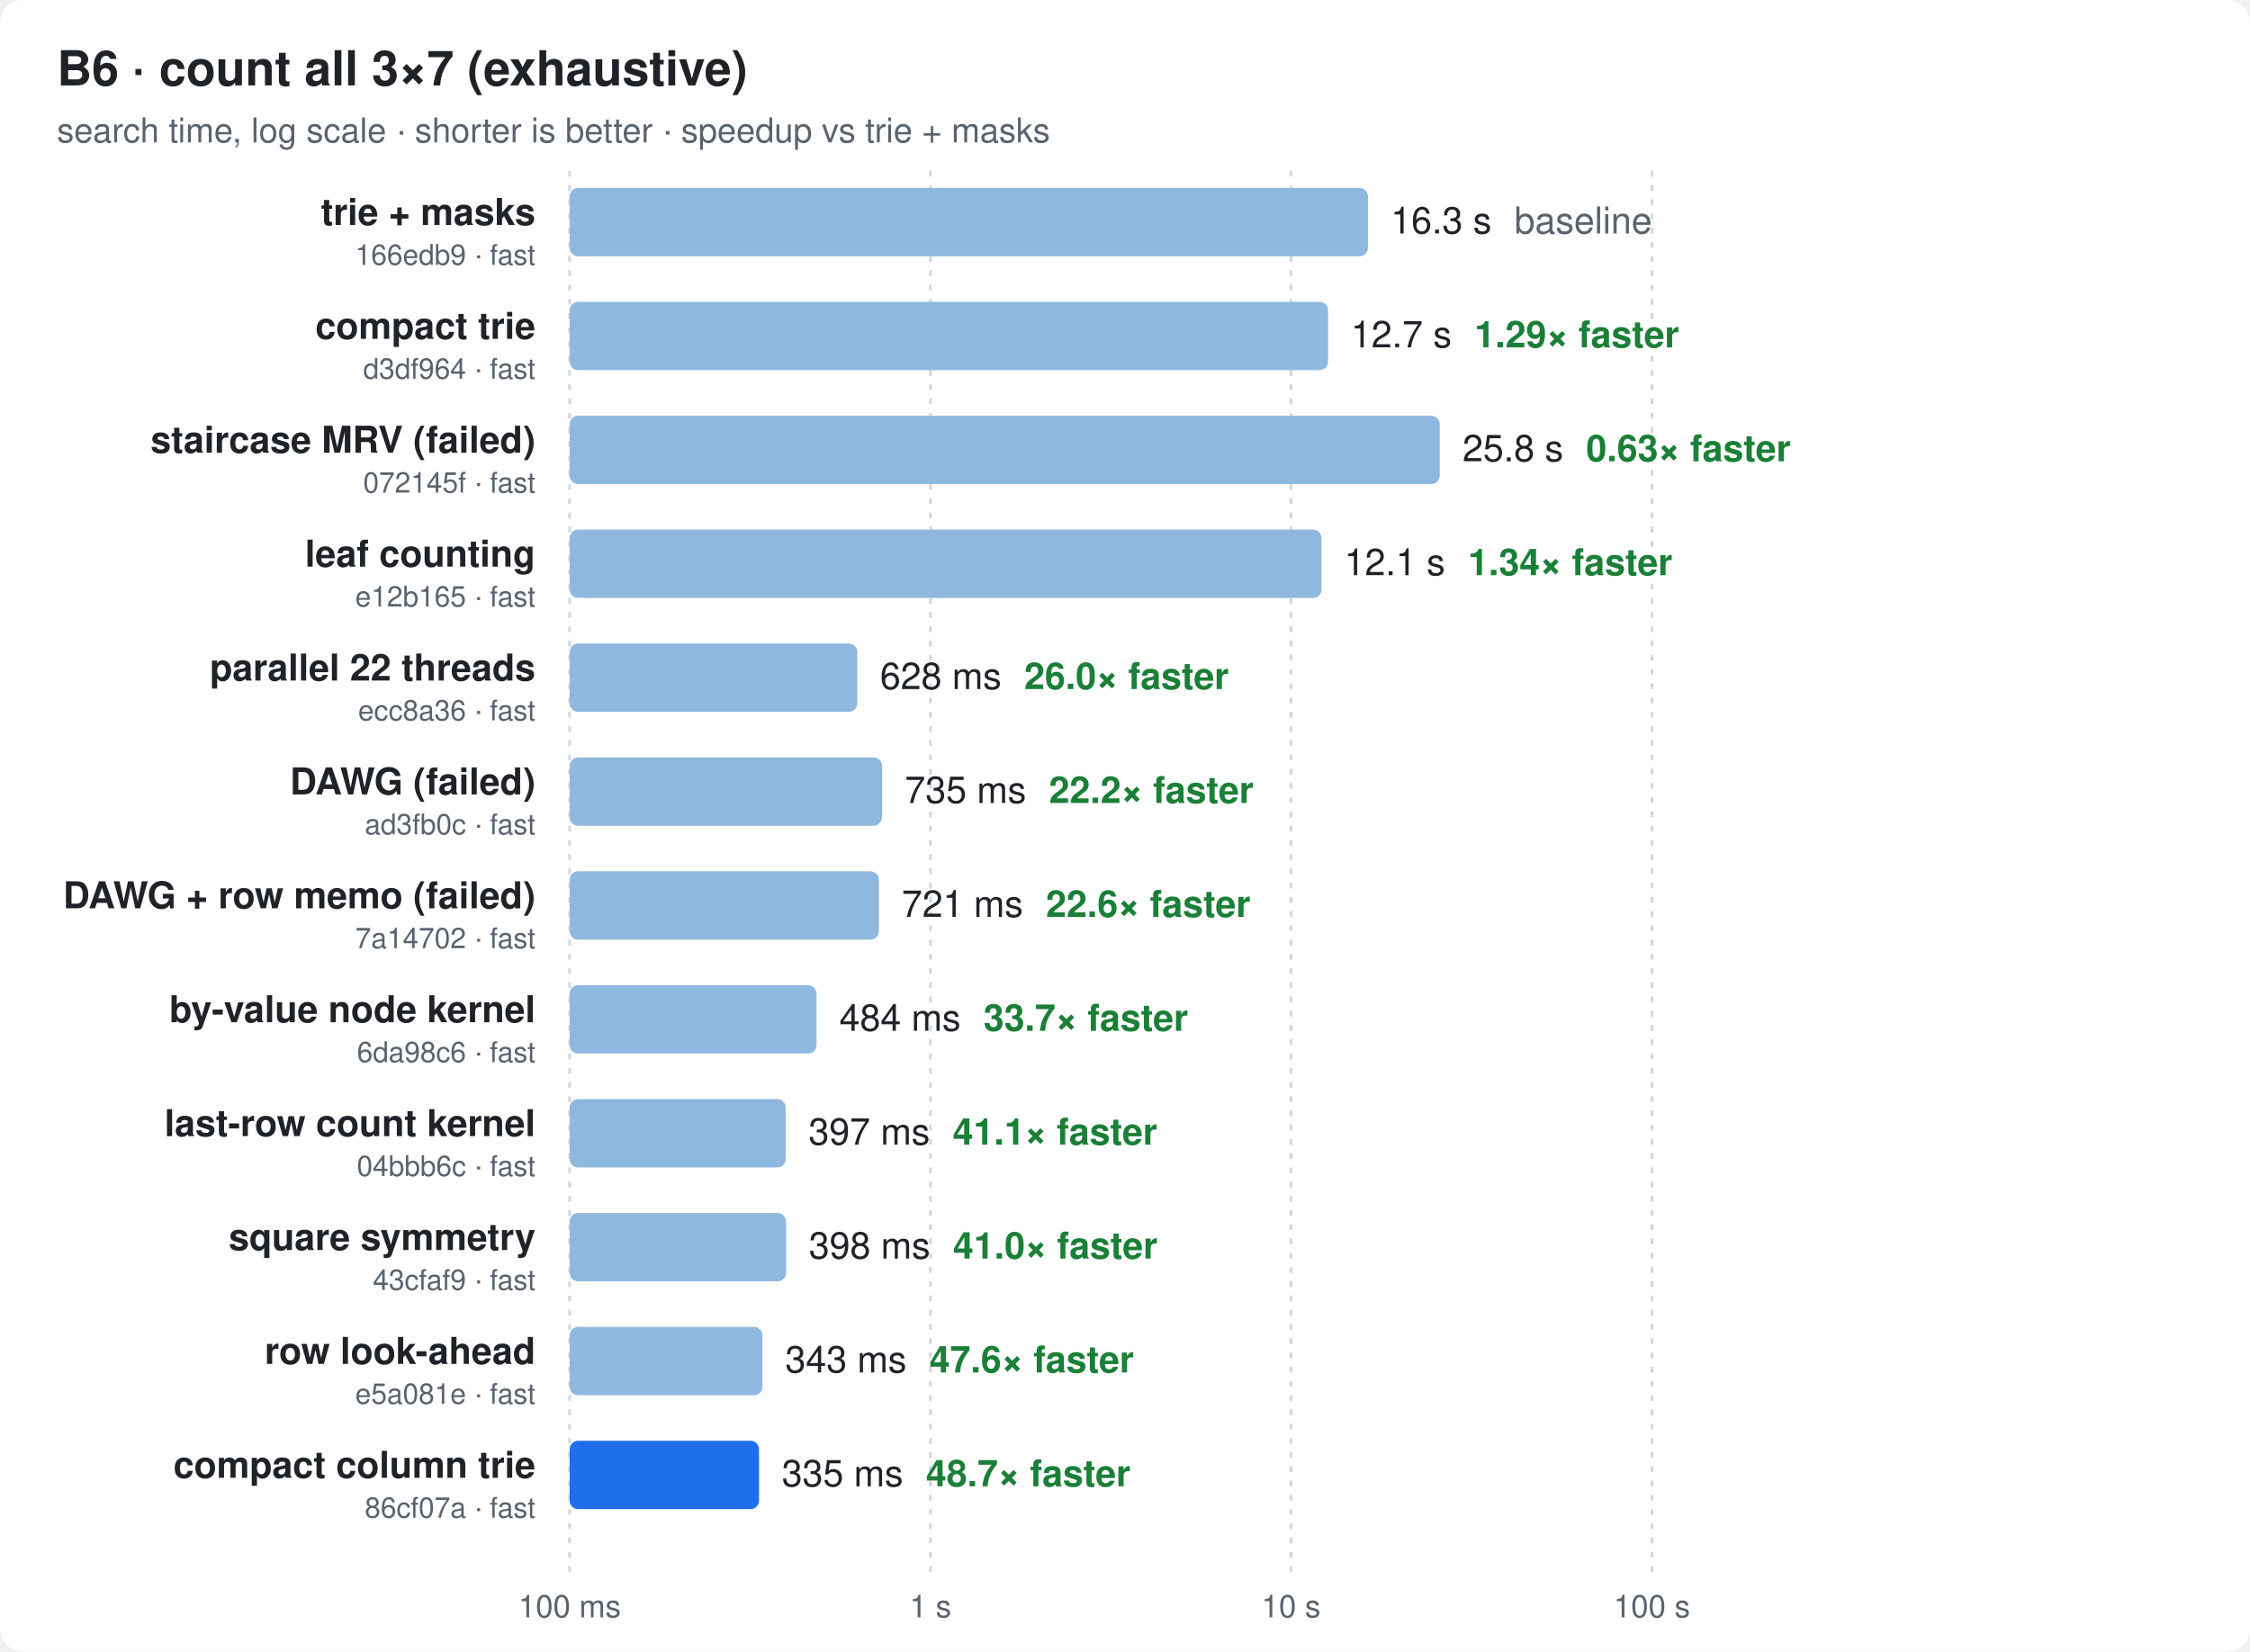
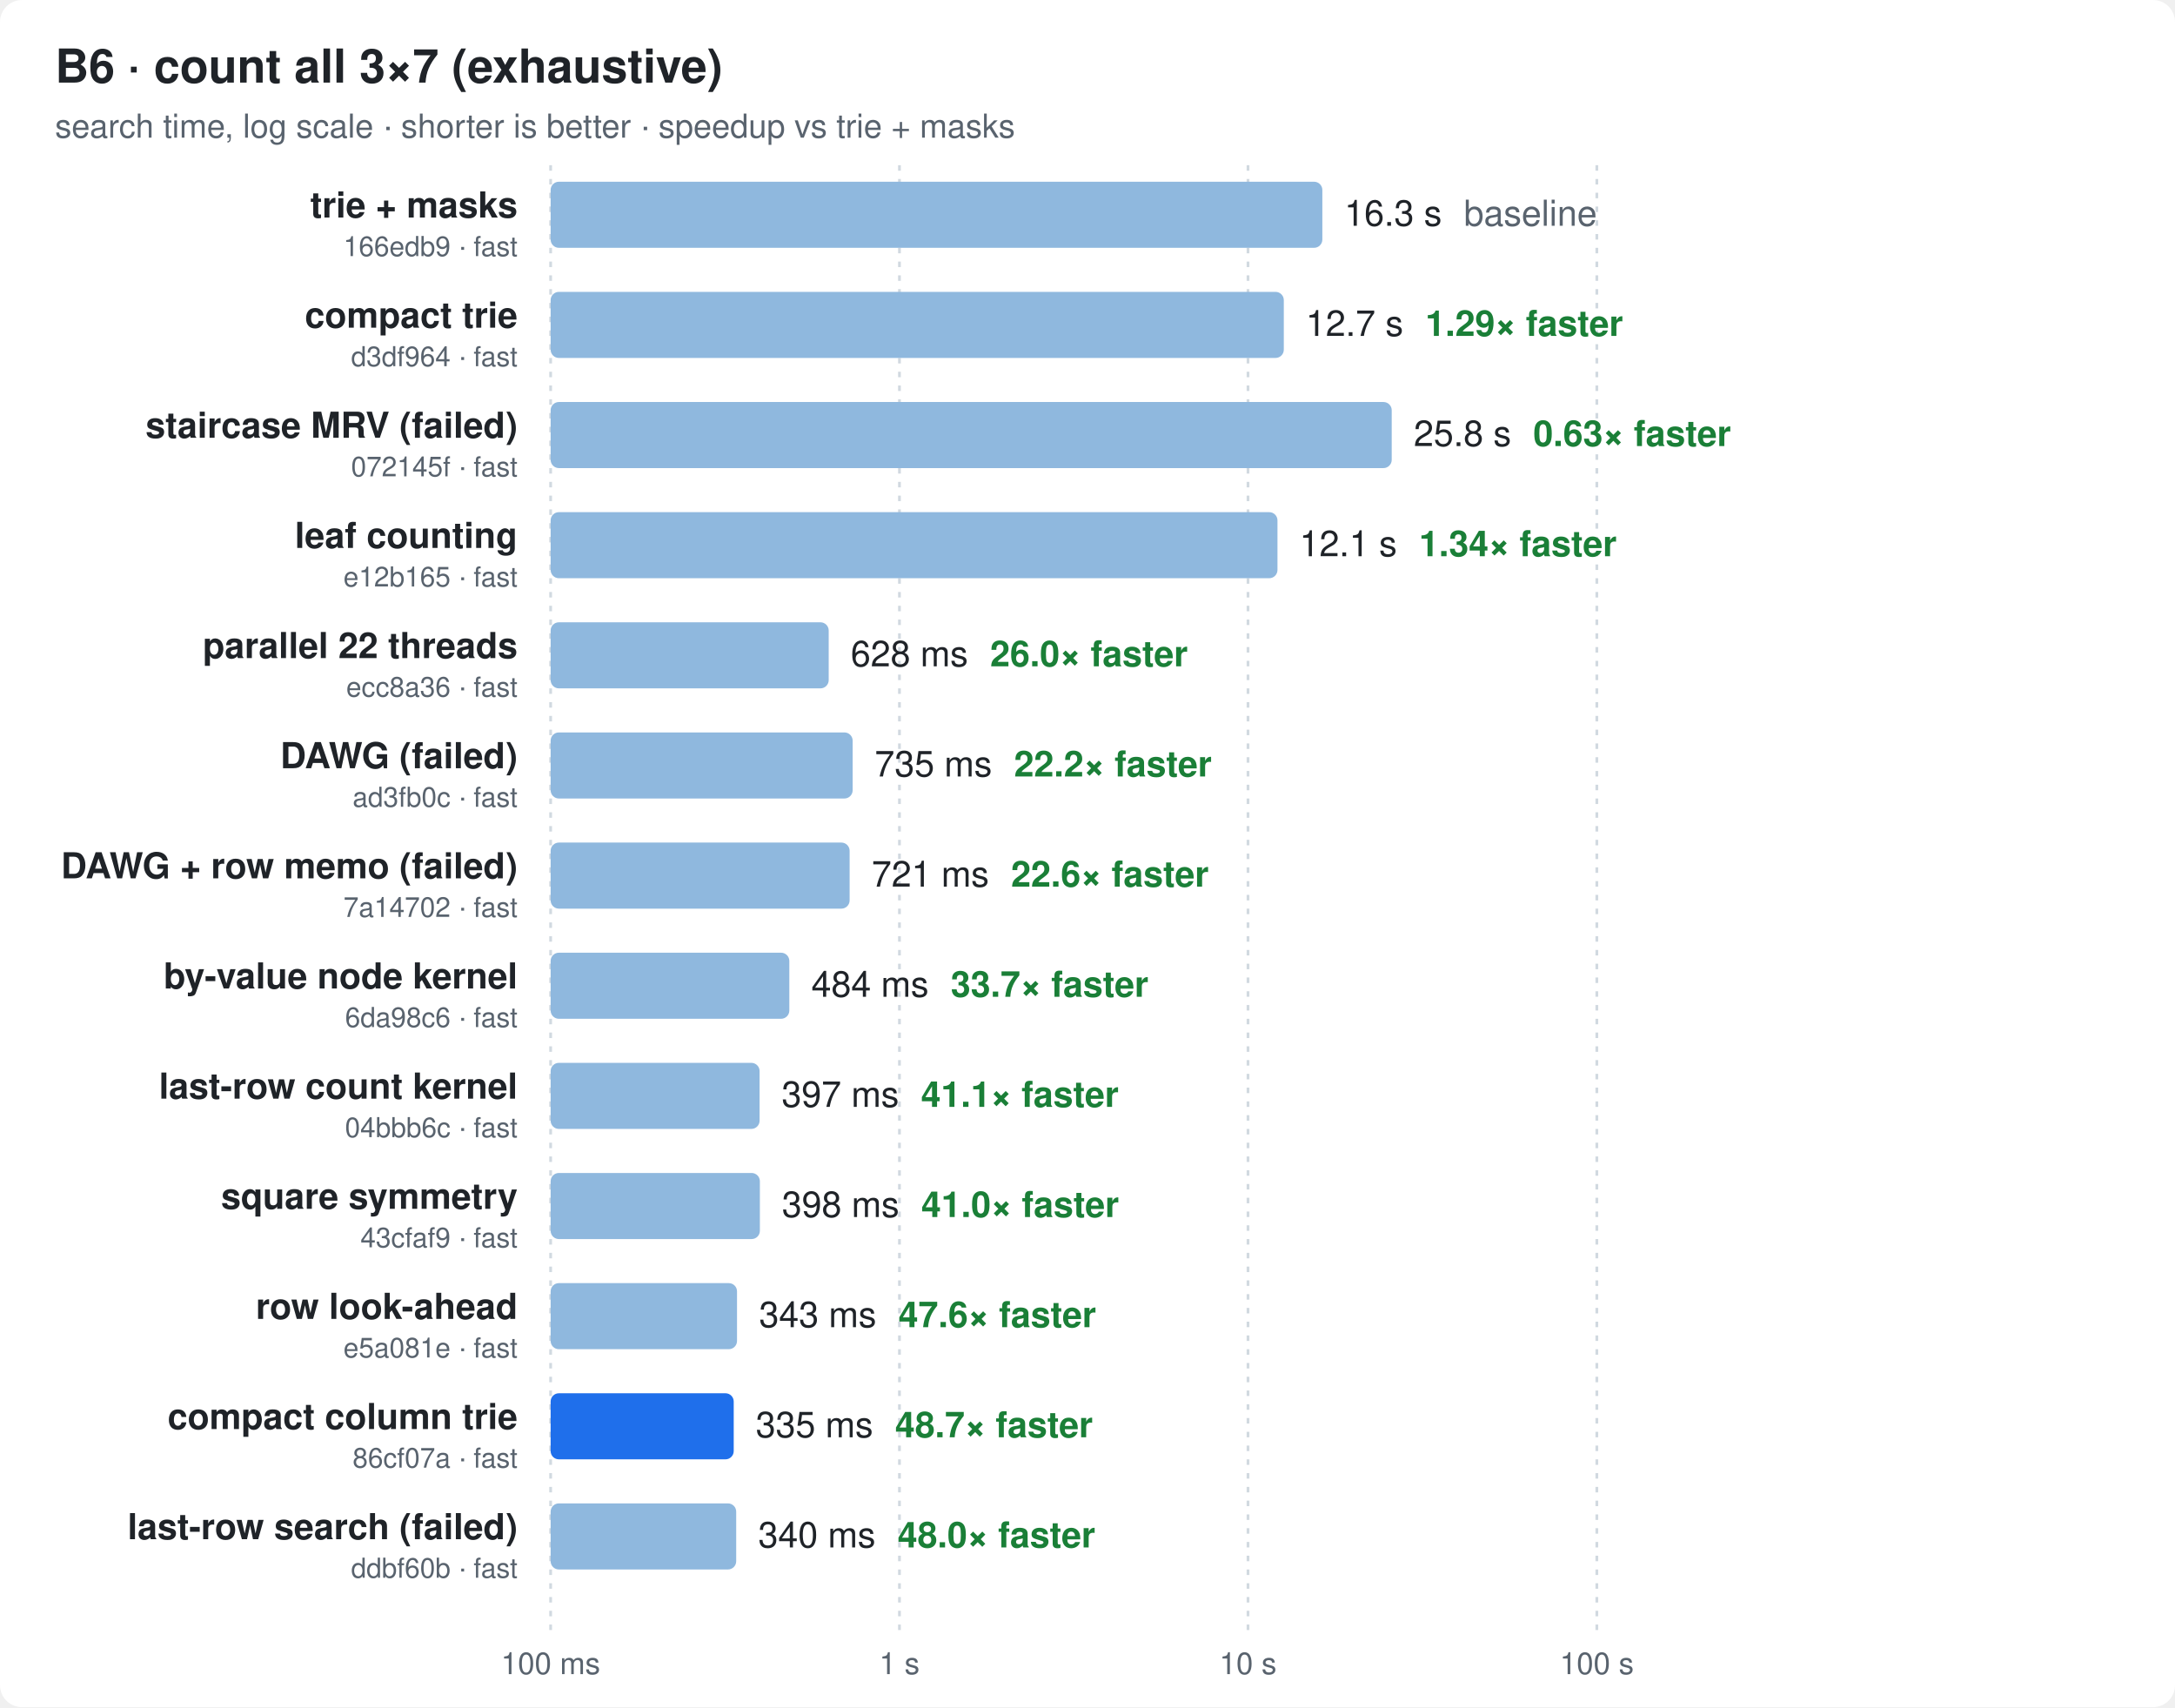
- <svg xmlns="http://www.w3.org/2000/svg" width="790" height="580" viewBox="0 0 790 580" font-family="ui-sans-serif,-apple-system,Segoe UI,Helvetica,Arial,sans-serif">
+ <svg xmlns="http://www.w3.org/2000/svg" width="790" height="620" viewBox="0 0 790 620" font-family="ui-sans-serif,-apple-system,Segoe UI,Helvetica,Arial,sans-serif">
  <style>
  .bg{fill:#ffffff} .t{fill:#1f2328} .m{fill:#59636e} .g{stroke:#d1d9e0}
  .bar{fill:#8fb8de} .best{fill:#1f6feb} .x{fill:#1a7f37;font-weight:600}
  @media (prefers-color-scheme: dark){
    .bg{fill:#0d1117} .t{fill:#e6edf3} .m{fill:#9198a1} .g{stroke:#30363d}
    .bar{fill:#2f5f8f} .best{fill:#4493f8} .x{fill:#3fb950}
  }
</style>
-   <rect class="bg" width="790" height="580" rx="8" />
+   <rect class="bg" width="790" height="620" rx="8" />
  <text class="t" x="20" y="30" font-size="17" font-weight="700">B6 · count all 3×7 (exhaustive)</text>
  <text class="m" x="20" y="50" font-size="12">search time, log scale · shorter is better · speedup vs trie + masks</text>
-   <line class="g" x1="200.0" x2="200.0" y1="60" y2="552" stroke-dasharray="2 3" />
-   <text class="m" x="200.0" y="568" font-size="11" text-anchor="middle">100 ms</text>
-   <line class="g" x1="326.7" x2="326.7" y1="60" y2="552" stroke-dasharray="2 3" />
-   <text class="m" x="326.7" y="568" font-size="11" text-anchor="middle">1 s</text>
-   <line class="g" x1="453.3" x2="453.3" y1="60" y2="552" stroke-dasharray="2 3" />
-   <text class="m" x="453.3" y="568" font-size="11" text-anchor="middle">10 s</text>
-   <line class="g" x1="580.0" x2="580.0" y1="60" y2="552" stroke-dasharray="2 3" />
-   <text class="m" x="580.0" y="568" font-size="11" text-anchor="middle">100 s</text>
+   <line class="g" x1="200.0" x2="200.0" y1="60" y2="592" stroke-dasharray="2 3" />
+   <text class="m" x="200.0" y="608" font-size="11" text-anchor="middle">100 ms</text>
+   <line class="g" x1="326.7" x2="326.7" y1="60" y2="592" stroke-dasharray="2 3" />
+   <text class="m" x="326.7" y="608" font-size="11" text-anchor="middle">1 s</text>
+   <line class="g" x1="453.3" x2="453.3" y1="60" y2="592" stroke-dasharray="2 3" />
+   <text class="m" x="453.3" y="608" font-size="11" text-anchor="middle">10 s</text>
+   <line class="g" x1="580.0" x2="580.0" y1="60" y2="592" stroke-dasharray="2 3" />
+   <text class="m" x="580.0" y="608" font-size="11" text-anchor="middle">100 s</text>
  <text class="t" x="188" y="79.0" font-size="13" font-weight="600" text-anchor="end">trie + masks</text>
  <text class="m" x="188" y="93.0" font-size="10" text-anchor="end">166edb9 · fast</text>
  <rect class="bar" x="200" y="66" width="280.3" height="24" rx="3" />
  <text class="t" x="488.3" y="82.0" font-size="13">16.3 s<tspan class="m" dx="8">baseline</tspan>
  </text>
  <text class="t" x="188" y="119.0" font-size="13" font-weight="600" text-anchor="end">compact trie</text>
  <text class="m" x="188" y="133.0" font-size="10" text-anchor="end">d3df964 · fast</text>
  <rect class="bar" x="200" y="106" width="266.3" height="24" rx="3" />
  <text class="t" x="474.3" y="122.0" font-size="13">12.7 s<tspan class="x" dx="8">1.29× faster</tspan>
  </text>
  <text class="t" x="188" y="159.0" font-size="13" font-weight="600" text-anchor="end">staircase MRV (failed)</text>
  <text class="m" x="188" y="173.0" font-size="10" text-anchor="end">072145f · fast</text>
  <rect class="bar" x="200" y="146" width="305.5" height="24" rx="3" />
  <text class="t" x="513.5" y="162.0" font-size="13">25.8 s<tspan class="x" dx="8">0.63× faster</tspan>
  </text>
  <text class="t" x="188" y="199.0" font-size="13" font-weight="600" text-anchor="end">leaf counting</text>
  <text class="m" x="188" y="213.0" font-size="10" text-anchor="end">e12b165 · fast</text>
  <rect class="bar" x="200" y="186" width="264.0" height="24" rx="3" />
  <text class="t" x="472.0" y="202.0" font-size="13">12.1 s<tspan class="x" dx="8">1.34× faster</tspan>
  </text>
  <text class="t" x="188" y="239.0" font-size="13" font-weight="600" text-anchor="end">parallel 22 threads</text>
  <text class="m" x="188" y="253.0" font-size="10" text-anchor="end">ecc8a36 · fast</text>
  <rect class="bar" x="200" y="226" width="101.0" height="24" rx="3" />
  <text class="t" x="309.0" y="242.0" font-size="13">628 ms<tspan class="x" dx="8">26.0× faster</tspan>
  </text>
  <text class="t" x="188" y="279.0" font-size="13" font-weight="600" text-anchor="end">DAWG (failed)</text>
  <text class="m" x="188" y="293.0" font-size="10" text-anchor="end">ad3fb0c · fast</text>
  <rect class="bar" x="200" y="266" width="109.7" height="24" rx="3" />
  <text class="t" x="317.7" y="282.0" font-size="13">735 ms<tspan class="x" dx="8">22.2× faster</tspan>
  </text>
  <text class="t" x="188" y="319.0" font-size="13" font-weight="600" text-anchor="end">DAWG + row memo (failed)</text>
  <text class="m" x="188" y="333.0" font-size="10" text-anchor="end">7a14702 · fast</text>
  <rect class="bar" x="200" y="306" width="108.6" height="24" rx="3" />
  <text class="t" x="316.6" y="322.0" font-size="13">721 ms<tspan class="x" dx="8">22.6× faster</tspan>
  </text>
  <text class="t" x="188" y="359.0" font-size="13" font-weight="600" text-anchor="end">by-value node kernel</text>
  <text class="m" x="188" y="373.0" font-size="10" text-anchor="end">6da98c6 · fast</text>
  <rect class="bar" x="200" y="346" width="86.7" height="24" rx="3" />
  <text class="t" x="294.7" y="362.0" font-size="13">484 ms<tspan class="x" dx="8">33.7× faster</tspan>
  </text>
  <text class="t" x="188" y="399.0" font-size="13" font-weight="600" text-anchor="end">last-row count kernel</text>
  <text class="m" x="188" y="413.0" font-size="10" text-anchor="end">04bbb6c · fast</text>
  <rect class="bar" x="200" y="386" width="75.9" height="24" rx="3" />
  <text class="t" x="283.9" y="402.0" font-size="13">397 ms<tspan class="x" dx="8">41.1× faster</tspan>
  </text>
  <text class="t" x="188" y="439.0" font-size="13" font-weight="600" text-anchor="end">square symmetry</text>
  <text class="m" x="188" y="453.0" font-size="10" text-anchor="end">43cfaf9 · fast</text>
  <rect class="bar" x="200" y="426" width="76.0" height="24" rx="3" />
  <text class="t" x="284.0" y="442.0" font-size="13">398 ms<tspan class="x" dx="8">41.0× faster</tspan>
  </text>
  <text class="t" x="188" y="479.0" font-size="13" font-weight="600" text-anchor="end">row look-ahead</text>
  <text class="m" x="188" y="493.0" font-size="10" text-anchor="end">e5a081e · fast</text>
  <rect class="bar" x="200" y="466" width="67.7" height="24" rx="3" />
  <text class="t" x="275.7" y="482.0" font-size="13">343 ms<tspan class="x" dx="8">47.6× faster</tspan>
  </text>
  <text class="t" x="188" y="519.0" font-size="13" font-weight="600" text-anchor="end">compact column trie</text>
  <text class="m" x="188" y="533.0" font-size="10" text-anchor="end">86cf07a · fast</text>
  <rect class="best" x="200" y="506" width="66.5" height="24" rx="3" />
  <text class="t" x="274.5" y="522.0" font-size="13">335 ms<tspan class="x" dx="8">48.7× faster</tspan>
  </text>
+   <text class="t" x="188" y="559.0" font-size="13" font-weight="600" text-anchor="end">last-row search (failed)</text>
+   <text class="m" x="188" y="573.0" font-size="10" text-anchor="end">ddbf60b · fast</text>
+   <rect class="bar" x="200" y="546" width="67.4" height="24" rx="3" />
+   <text class="t" x="275.4" y="562.0" font-size="13">340 ms<tspan class="x" dx="8">48.0× faster</tspan>
+   </text>
</svg>
